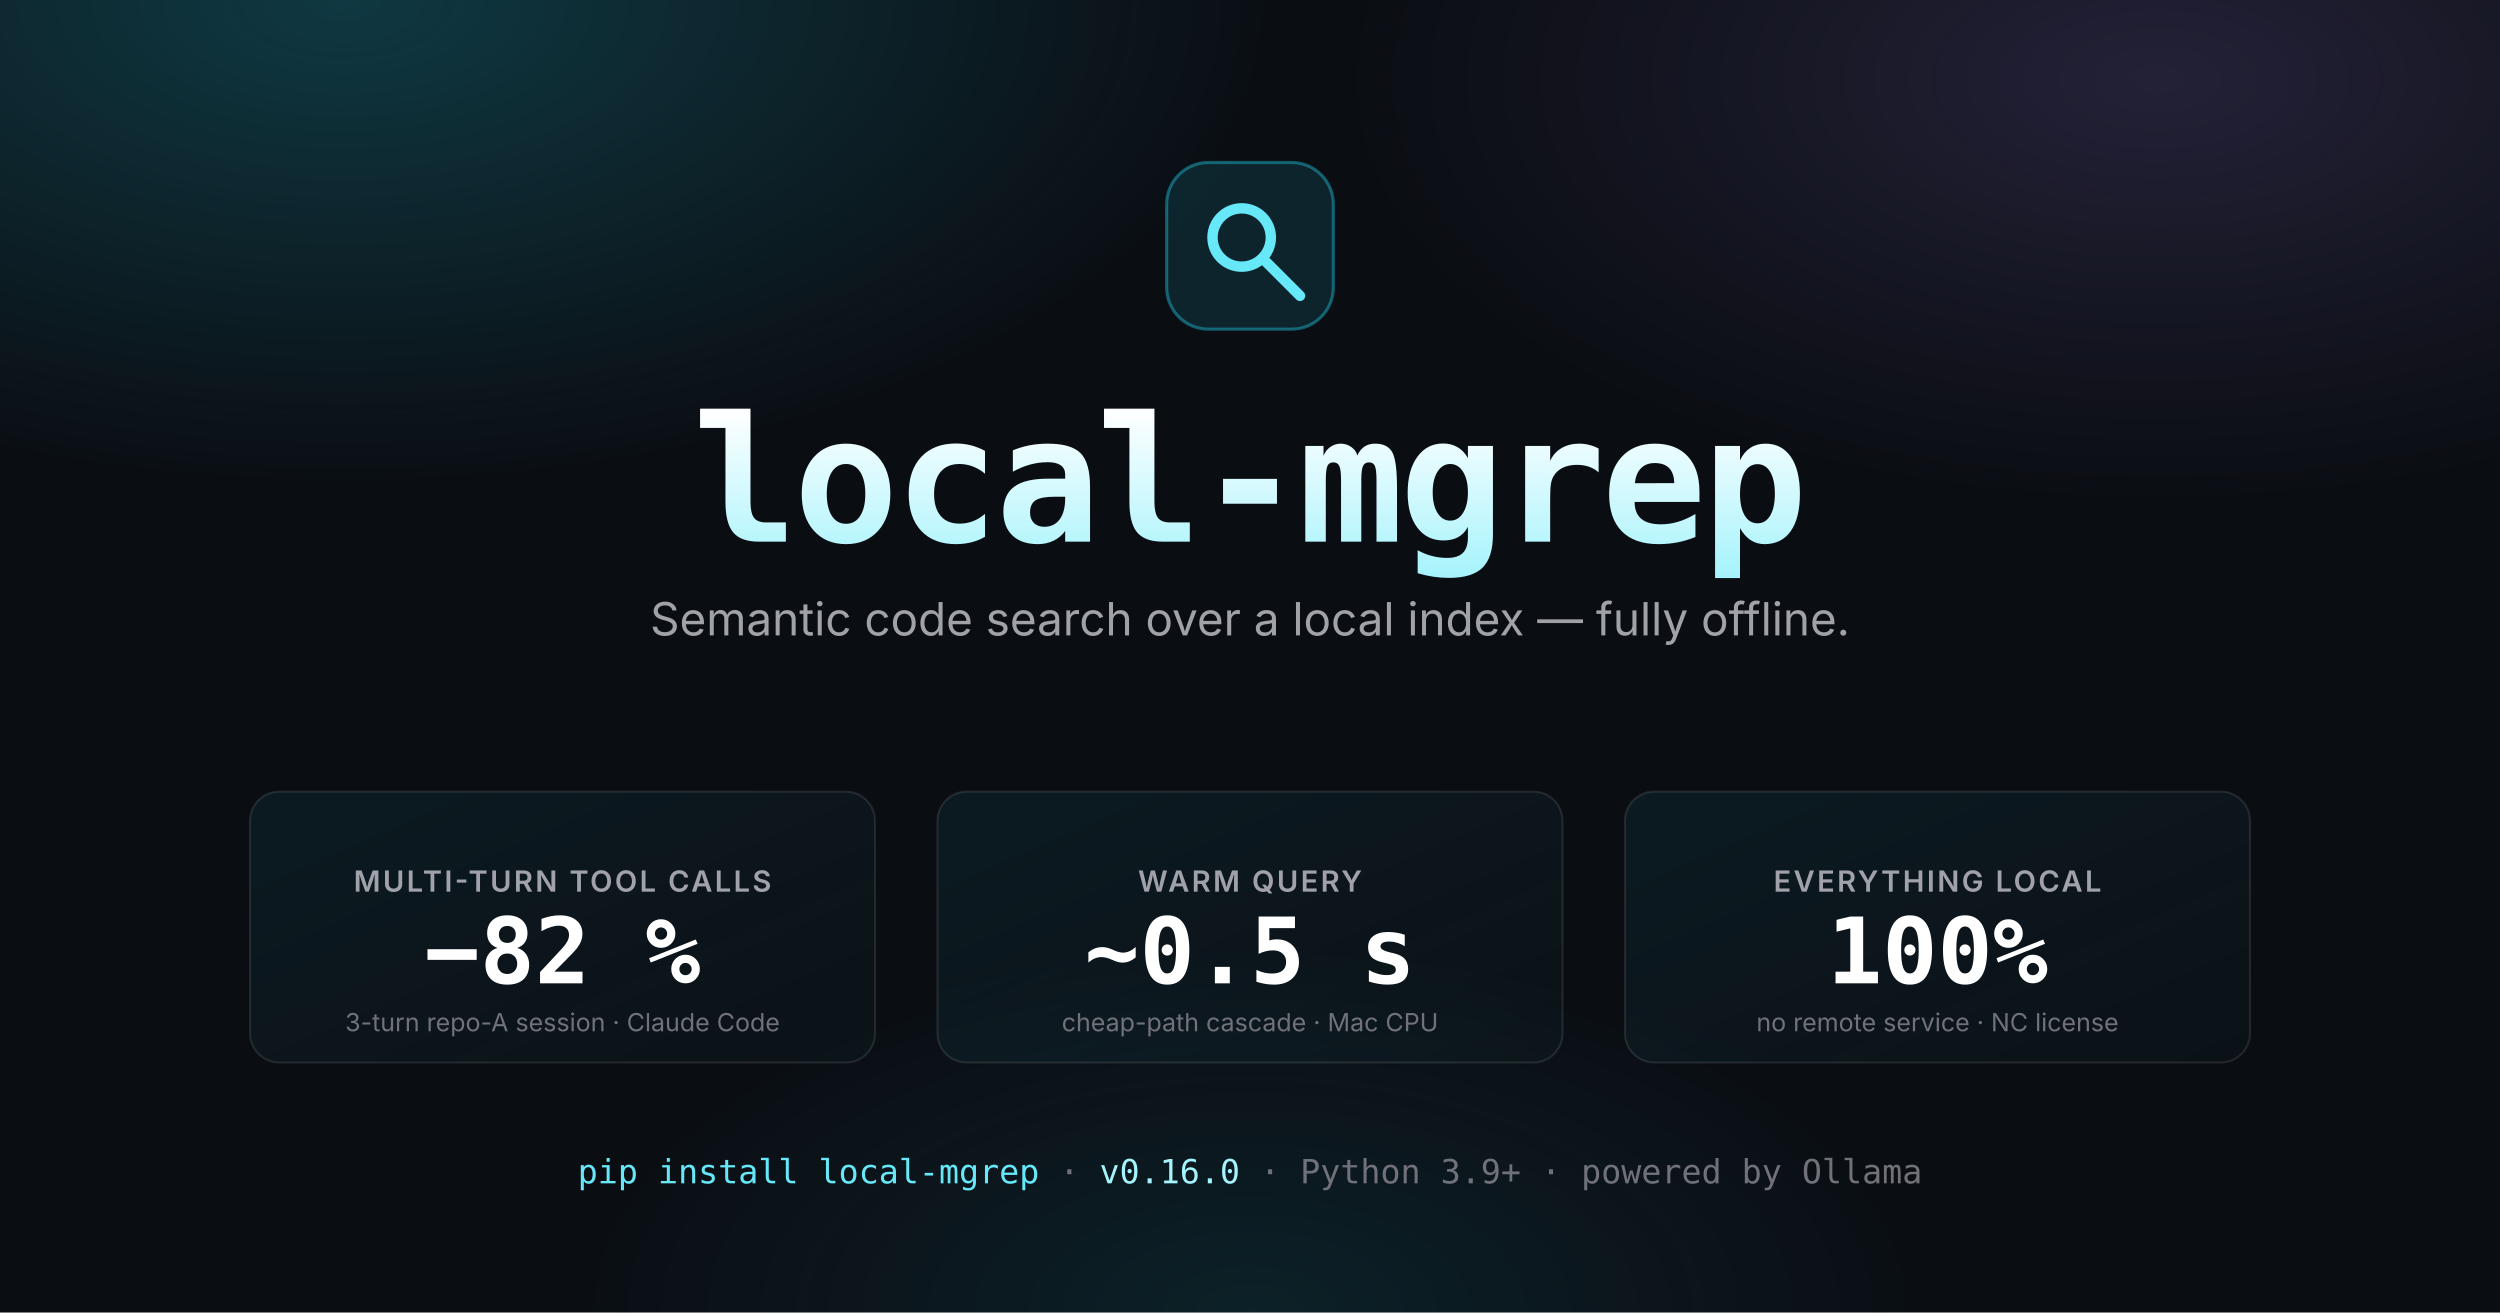
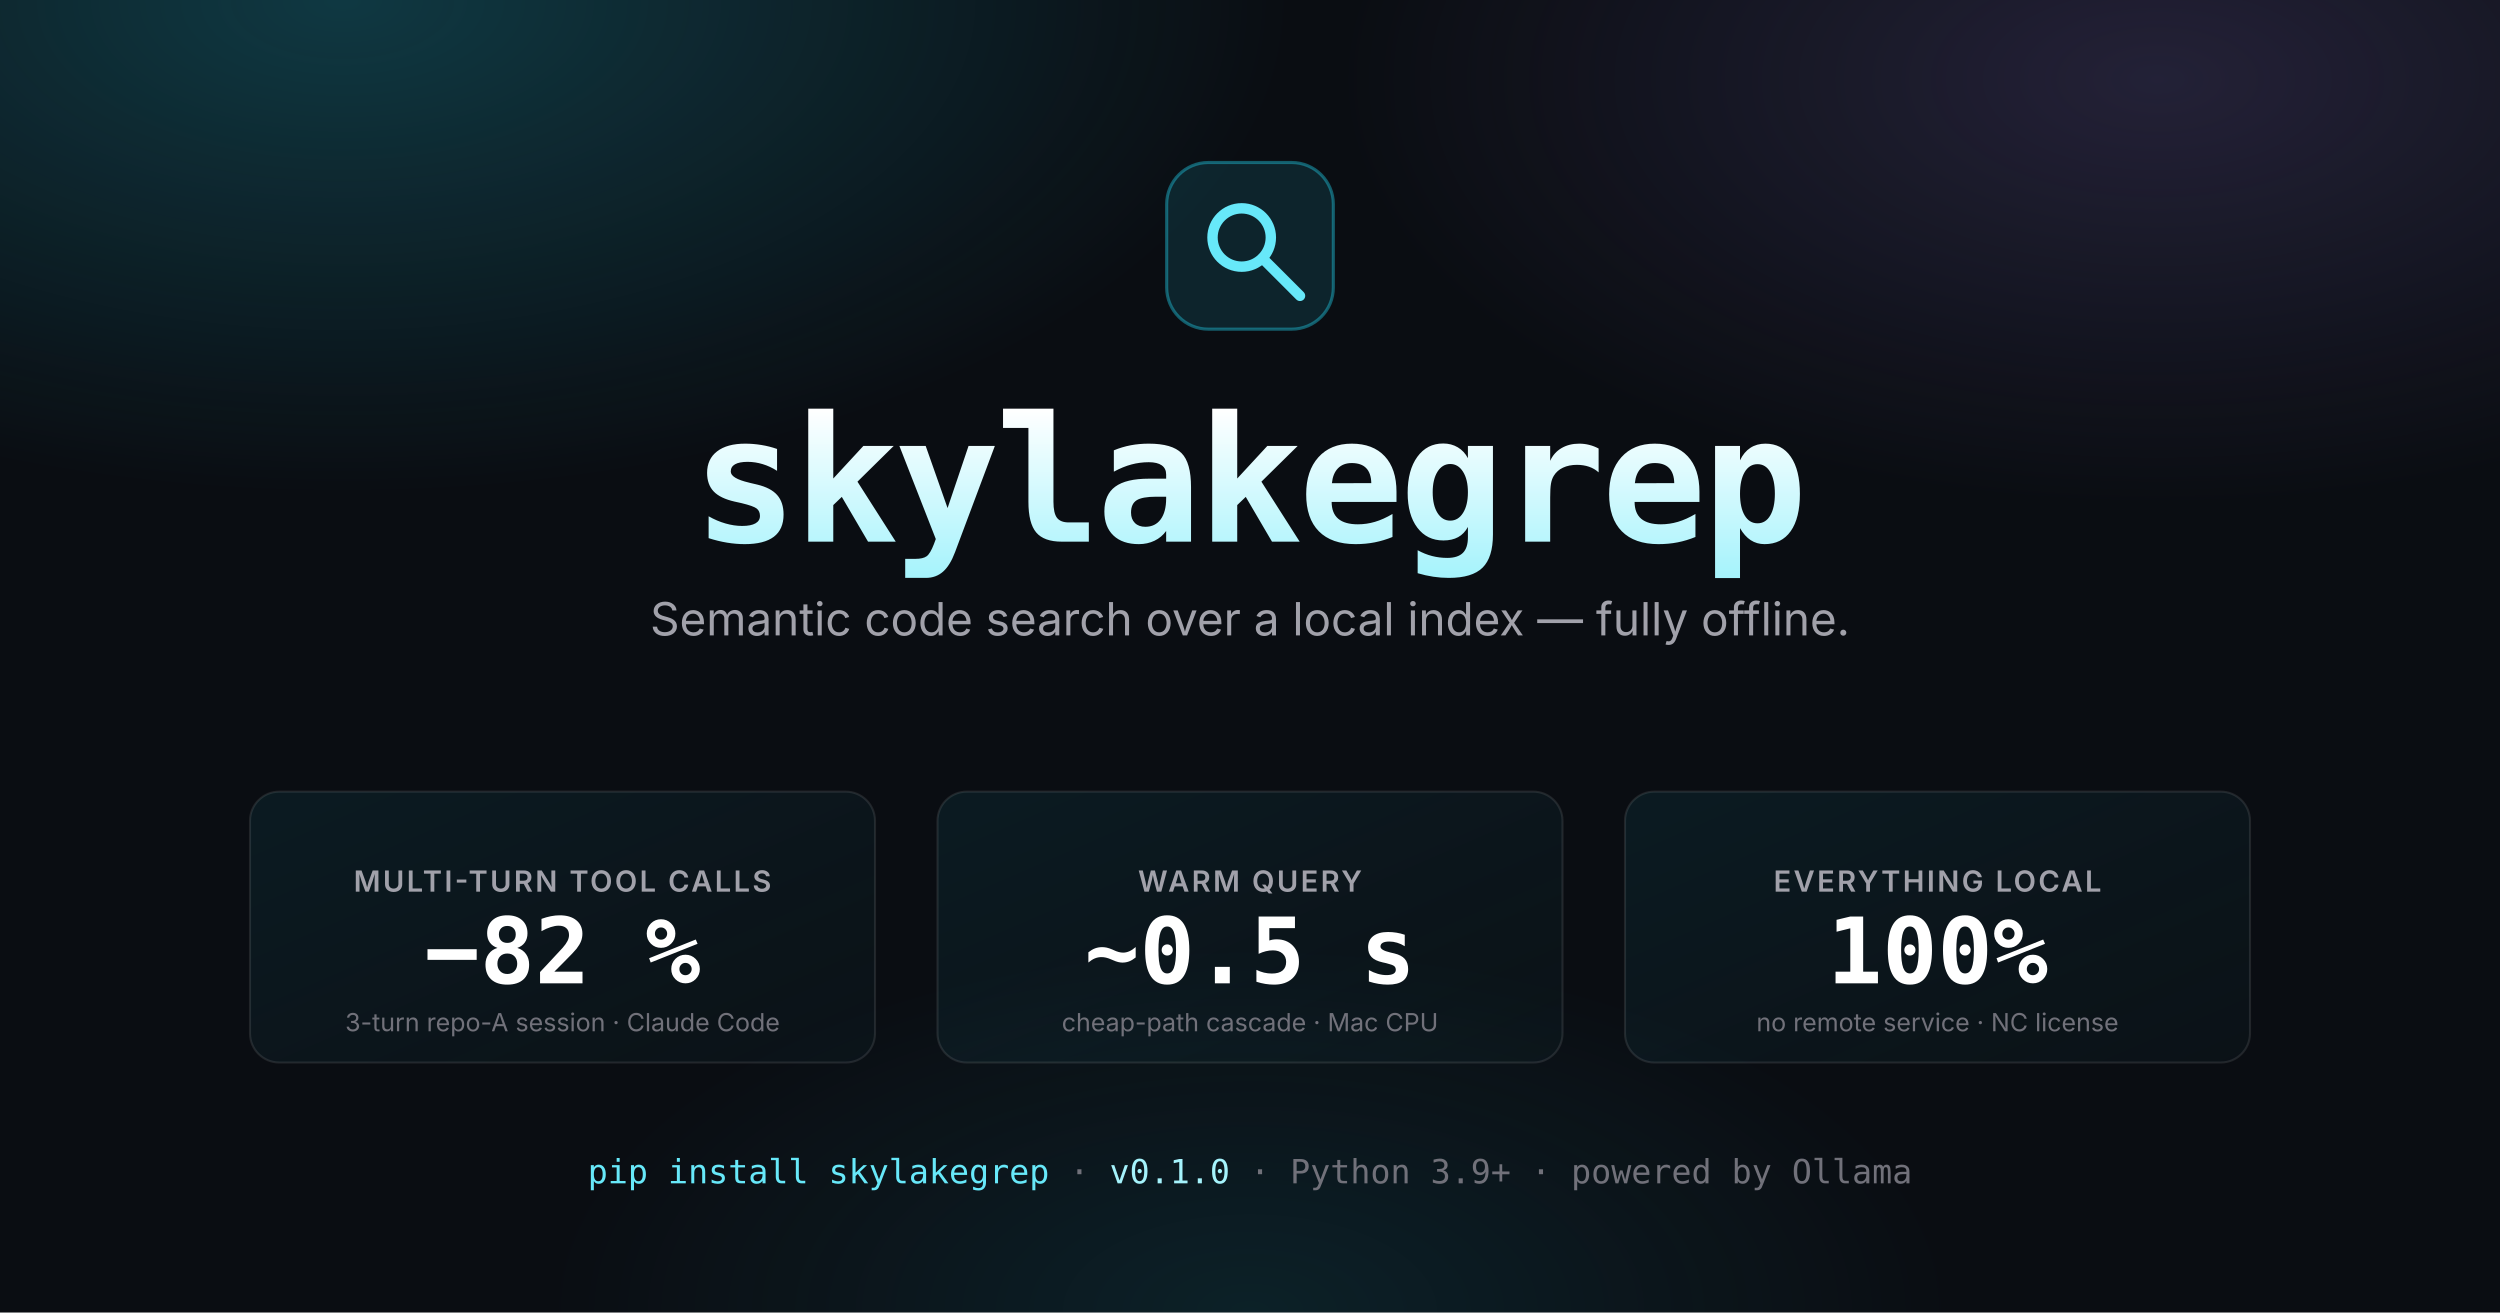
<svg xmlns="http://www.w3.org/2000/svg" viewBox="0 0 1200 630" role="img" aria-labelledby="og-title og-desc" font-family="Inter, ui-sans-serif, -apple-system, 'Segoe UI', Roboto, system-ui, sans-serif">
  <defs>
    <radialGradient id="orb-cy" cx="14%" cy="0%" r="58%">
      <stop offset="0%" stop-color="rgba(34,211,238,0.22)" />
      <stop offset="65%" stop-color="rgba(34,211,238,0)" />
    </radialGradient>
    <radialGradient id="orb-vi" cx="86%" cy="6%" r="50%">
      <stop offset="0%" stop-color="rgba(167,139,250,0.16)" />
      <stop offset="65%" stop-color="rgba(167,139,250,0)" />
    </radialGradient>
    <radialGradient id="orb-em" cx="50%" cy="100%" r="40%">
      <stop offset="0%" stop-color="rgba(34,211,238,0.10)" />
      <stop offset="70%" stop-color="rgba(34,211,238,0)" />
    </radialGradient>
    <linearGradient id="brand-grad" x1="0" y1="0" x2="0" y2="1">
      <stop offset="0%" stop-color="#ffffff" />
      <stop offset="100%" stop-color="#a5f3fc" />
    </linearGradient>
    <linearGradient id="stat-grad" x1="0" y1="0" x2="1" y2="1">
      <stop offset="0%" stop-color="rgba(34,211,238,0.07)" />
      <stop offset="100%" stop-color="rgba(34,211,238,0.02)" />
    </linearGradient>
  </defs>
  <rect width="1200" height="630" fill="#0a0d12" />
  <rect width="1200" height="630" fill="url(#orb-cy)" />
  <rect width="1200" height="630" fill="url(#orb-vi)" />
  <rect width="1200" height="630" fill="url(#orb-em)" />
  <g transform="translate(560 78)">
    <rect width="80" height="80" rx="20" fill="rgba(34,211,238,0.12)" stroke="rgba(34,211,238,0.40)" stroke-width="1.5" />
    <g fill="none" stroke="#67e8f9" stroke-width="5" stroke-linecap="round" stroke-linejoin="round" transform="translate(8 8)">
      <circle cx="28" cy="28" r="14" />
      <line x1="38" y1="38" x2="56" y2="56" />
    </g>
  </g>
-   <text x="600" y="260" text-anchor="middle" font-size="84" font-weight="700" fill="url(#brand-grad)" font-family="ui-monospace, 'JetBrains Mono', Menlo, Consolas, monospace" letter-spacing="-0.025em">local-mgrep</text>
+   <text x="600" y="260" text-anchor="middle" font-size="84" font-weight="700" fill="url(#brand-grad)" font-family="ui-monospace, 'JetBrains Mono', Menlo, Consolas, monospace" letter-spacing="-0.025em">skylakegrep</text>
  <text x="600" y="305" text-anchor="middle" font-size="22" fill="#a1a1aa">Semantic code search over a local index — fully offline.</text>
  <g font-family="Inter, ui-sans-serif, -apple-system, 'Segoe UI', Roboto, system-ui, sans-serif">
    <g transform="translate(120 380)">
      <rect width="300" height="130" rx="14" fill="url(#stat-grad)" stroke="rgba(255,255,255,0.10)" stroke-width="1" />
      <text x="150" y="48" text-anchor="middle" font-size="14" font-weight="600" fill="#a1a1aa" letter-spacing="0.08em">MULTI-TURN TOOL CALLS</text>
      <text x="150" y="92" text-anchor="middle" font-size="44" font-weight="700" fill="#ffffff" font-family="ui-monospace, 'JetBrains Mono', Menlo, Consolas, monospace">−82 %</text>
      <text x="150" y="115" text-anchor="middle" font-size="12" fill="#71717a">3-turn repo-A session · Claude Code</text>
    </g>
    <g transform="translate(450 380)">
      <rect width="300" height="130" rx="14" fill="url(#stat-grad)" stroke="rgba(255,255,255,0.10)" stroke-width="1" />
      <text x="150" y="48" text-anchor="middle" font-size="14" font-weight="600" fill="#a1a1aa" letter-spacing="0.08em">WARM QUERY</text>
      <text x="150" y="92" text-anchor="middle" font-size="44" font-weight="700" fill="#ffffff" font-family="ui-monospace, 'JetBrains Mono', Menlo, Consolas, monospace">~0.5 s</text>
      <text x="150" y="115" text-anchor="middle" font-size="12" fill="#71717a">cheap-path cascade · Mac CPU</text>
    </g>
    <g transform="translate(780 380)">
      <rect width="300" height="130" rx="14" fill="url(#stat-grad)" stroke="rgba(255,255,255,0.10)" stroke-width="1" />
      <text x="150" y="48" text-anchor="middle" font-size="14" font-weight="600" fill="#a1a1aa" letter-spacing="0.08em">EVERYTHING LOCAL</text>
      <text x="150" y="92" text-anchor="middle" font-size="44" font-weight="700" fill="#ffffff" font-family="ui-monospace, 'JetBrains Mono', Menlo, Consolas, monospace">100%</text>
      <text x="150" y="115" text-anchor="middle" font-size="12" fill="#71717a">no remote service · NC license</text>
    </g>
  </g>
  <g font-family="ui-monospace, 'JetBrains Mono', Menlo, Consolas, monospace" font-size="16" fill="#71717a" text-anchor="middle">
    <text x="600" y="568">
-       <tspan fill="#67e8f9">pip install local-mgrep</tspan>  ·  <tspan fill="#a5f3fc">v0.16.0</tspan>  ·  Python 3.9+  ·  powered by Ollama</text>
+       <tspan fill="#67e8f9">pip install skylakegrep</tspan>  ·  <tspan fill="#a5f3fc">v0.1.0</tspan>  ·  Python 3.9+  ·  powered by Ollama</text>
  </g>
</svg>
